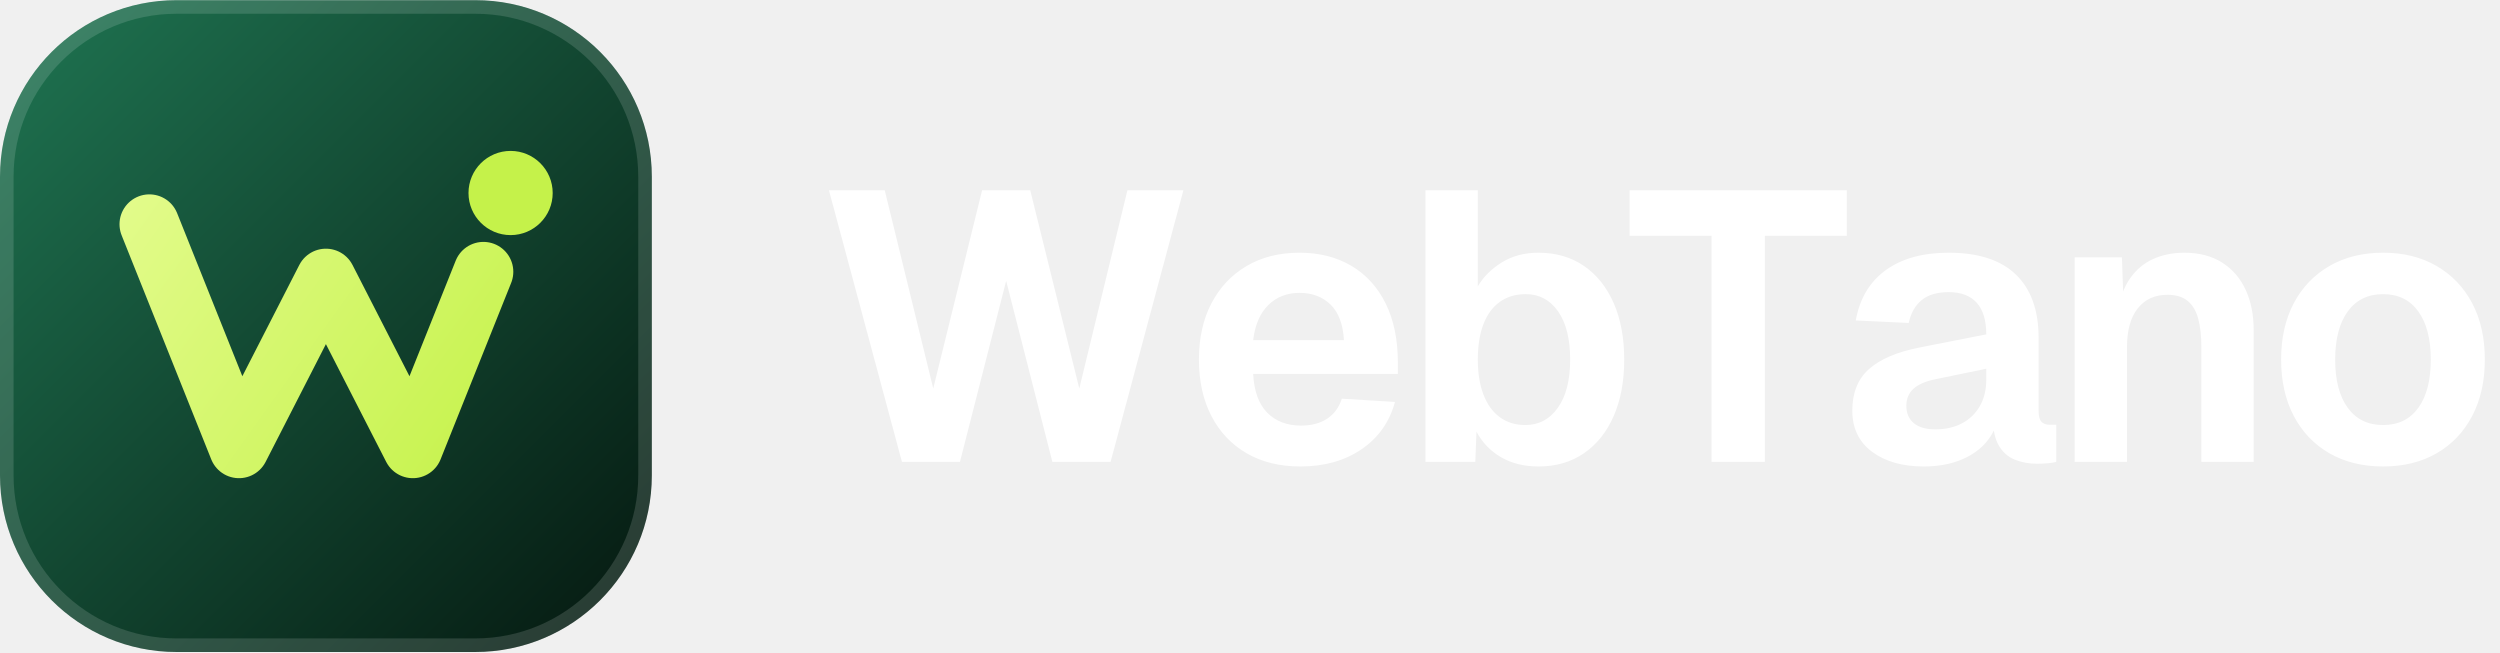
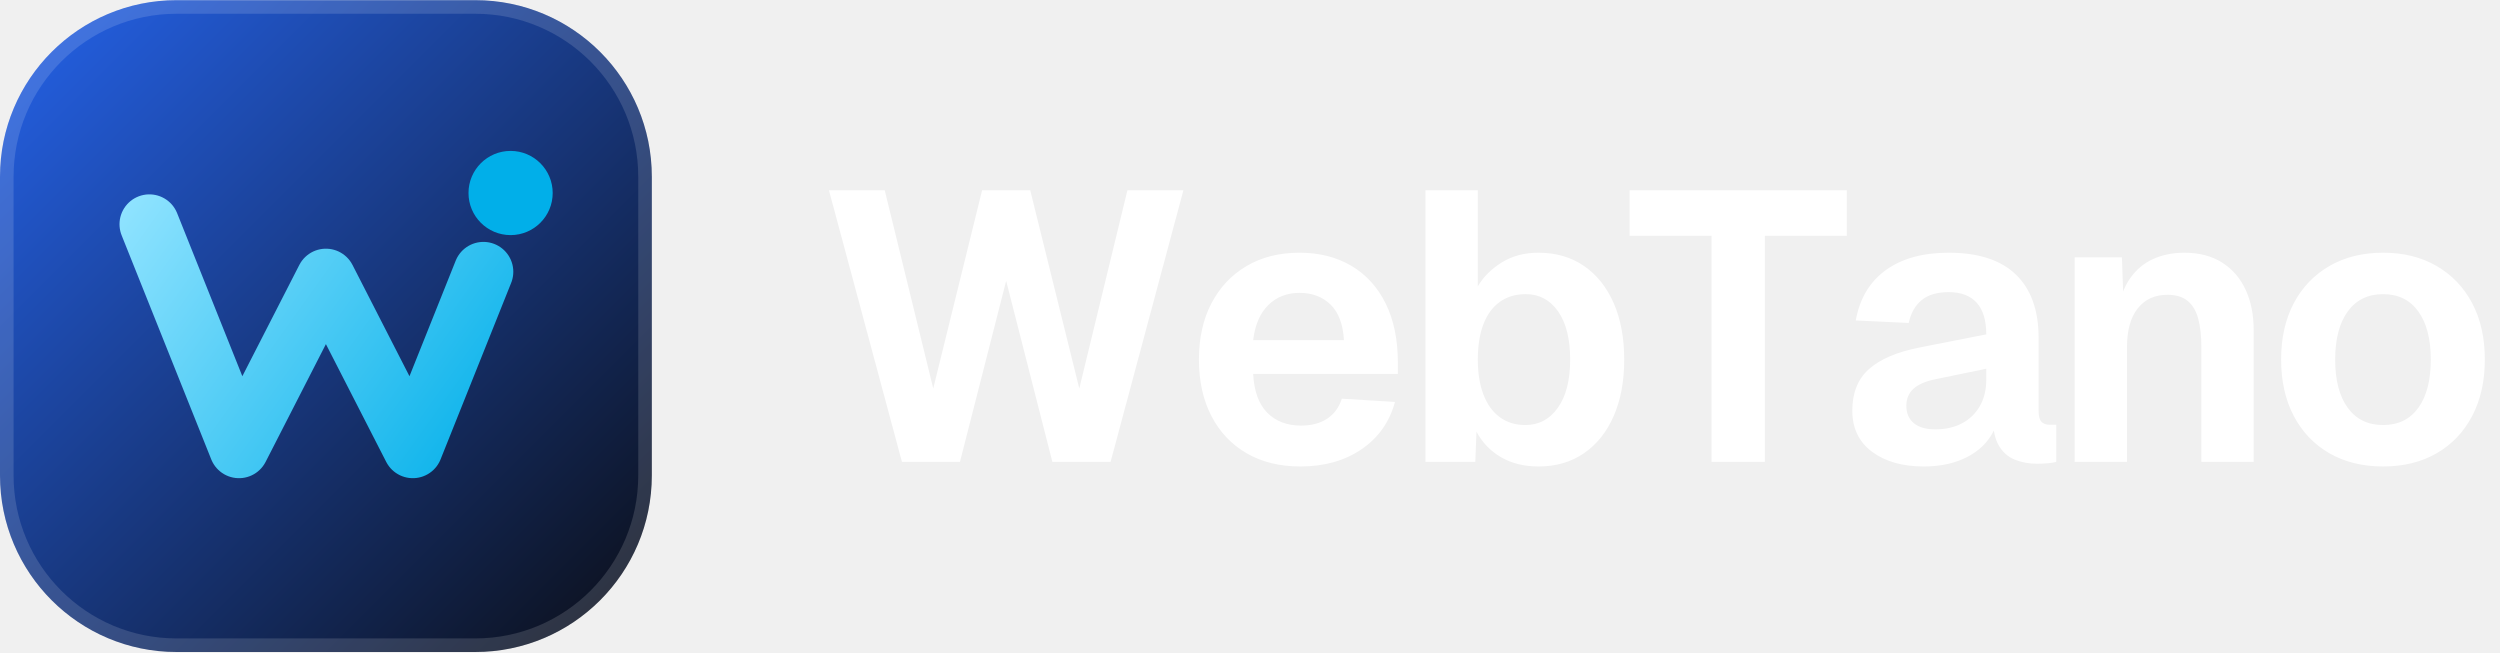
<svg xmlns="http://www.w3.org/2000/svg" viewBox="0 0 184.1 48" width="184" height="48" role="img" aria-label="WebTano">
  <defs>
    <linearGradient id="wt-bg" x1="0" y1="0" x2="48" y2="48" gradientUnits="userSpaceOnUse">
-       <stop offset="0" stop-color="#1f7552" />
-       <stop offset="1" stop-color="#05170f" />
+       <stop offset="0" stop-color="#2563eb" />
+       <stop offset="1" stop-color="#0b0d14" />
    </linearGradient>
    <linearGradient id="wt-w" x1="10" y1="14" x2="38" y2="34" gradientUnits="userSpaceOnUse">
-       <stop offset="0" stop-color="#e2fb8a" />
-       <stop offset="1" stop-color="#c5f24a" />
+       <stop offset="0" stop-color="#8fe3ff" />
+       <stop offset="1" stop-color="#01afe9" />
    </linearGradient>
  </defs>
  <rect width="48" height="48" rx="13" fill="url(#wt-bg)" />
  <rect x="0.5" y="0.5" width="47" height="47" rx="12.5" fill="none" stroke="#fff" stroke-opacity="0.14" />
  <path d="M11 16.5 17.6 33 24 20.5 30.4 33 35.6 20" fill="none" stroke="url(#wt-w)" stroke-width="4.4" stroke-linecap="round" stroke-linejoin="round" />
-   <circle cx="37.6" cy="14.2" r="3.1" fill="#c5f24a" />
+   <circle cx="37.6" cy="14.2" r="3.1" fill="#01afe9" />
  <path transform="translate(60 34) scale(0.02817)" fill="#ffffff" d="M227.88 0.0 37.04 -710.0H182.878L309.679 -191.917L437.399 -710.0H563.238L691.479 -191.917L817.28 -710.0H963.638L773.278 0.0H621.12L500.319 -473.203L379.518 0.0ZM1269.319 12.0Q1188.56 12.0 1129.02 -22.48Q1069.48 -56.96 1036.86 -119.94Q1004.24 -182.92 1004.24 -267.4Q1004.24 -351.88 1036.86 -414.36Q1069.48 -476.84 1128.5 -511.82Q1187.52 -546.8 1267.239 -546.8Q1344.879 -546.8 1402.919 -512.38Q1460.958 -477.96 1492.618 -413.56Q1524.278 -349.16 1524.278 -259.2V-229.88H1145.998Q1149.558 -162.16 1182.858 -128.519Q1216.159 -94.879 1271.239 -94.879Q1312.2 -94.879 1339.46 -112.899Q1366.72 -130.919 1377.8 -165.16L1516.758 -156.72Q1495.278 -78.04 1429.339 -33.02Q1363.399 12.0 1269.319 12.0ZM1145.998 -318.28H1383.32Q1379.72 -380.88 1348.18 -411.361Q1316.64 -441.841 1267.239 -441.841Q1217.759 -441.841 1185.458 -409.861Q1153.158 -377.88 1145.998 -318.28ZM1891.798 12.0Q1835.838 12.0 1794.278 -12.02Q1752.718 -36.04 1729.718 -79.04L1726.718 0.0H1596.48V-710.0H1733.278V-458.88Q1754.718 -495.72 1795.758 -521.26Q1836.798 -546.8 1891.798 -546.8Q1960.358 -546.8 2010.638 -512.32Q2060.918 -477.84 2088.438 -415.12Q2115.958 -352.4 2115.958 -267.4Q2115.958 -182.4 2088.438 -119.68Q2060.918 -56.96 2010.638 -22.48Q1960.358 12.0 1891.798 12.0ZM1857.52 -96.319Q1910.6 -96.319 1942.64 -141.639Q1974.681 -186.959 1974.681 -267.4Q1974.681 -348.36 1943.12 -393.421Q1911.56 -438.481 1858.56 -438.481Q1819.159 -438.481 1790.879 -418.341Q1762.599 -398.201 1747.938 -359.96Q1733.278 -321.72 1733.278 -267.4Q1733.278 -214.6 1747.938 -176.099Q1762.599 -137.599 1790.619 -116.959Q1818.639 -96.319 1857.52 -96.319ZM2344.32 0.0V-590.961H2130.04V-710.0H2697.878V-590.961H2483.598V0.0ZM2898.92 12.0Q2815.48 12.0 2763.86 -26.48Q2712.24 -64.96 2712.24 -133.92Q2712.24 -203.84 2755.84 -242.6Q2799.44 -281.36 2886.92 -298.8L3062.44 -333.32Q3062.44 -388.32 3037.42 -416.041Q3012.4 -443.761 2964.279 -443.761Q2919.359 -443.761 2893.839 -423.101Q2868.318 -402.44 2859.678 -363.16L2721.24 -369.68Q2736.72 -455.72 2799.74 -501.26Q2862.76 -546.8 2964.279 -546.8Q3080.679 -546.8 3139.958 -489.54Q3199.238 -432.28 3199.238 -324.08V-134.359Q3199.238 -112.519 3206.698 -104.779Q3214.158 -97.039 3229.158 -97.039H3245.358V0.0Q3238.958 1.96 3224.679 3.42Q3210.399 4.88 3196.079 4.88Q3163.439 4.88 3136.859 -5.9Q3110.279 -16.68 3095 -43.1Q3079.72 -69.52 3079.72 -116.72L3091.64 -108.0Q3082.72 -72.56 3056.68 -45.3Q3030.64 -18.04 2990.4 -3.02Q2950.16 12.0 2898.92 12.0ZM2928.999 -85.039Q2969.52 -85.039 2999.34 -100.979Q3029.16 -116.919 3045.8 -146.18Q3062.44 -175.44 3062.44 -215.12V-243.521L2930.759 -216.32Q2890.678 -208.24 2872.098 -191.1Q2853.518 -173.96 2853.518 -146.72Q2853.518 -117.399 2873.058 -101.219Q2892.599 -85.039 2928.999 -85.039ZM3293.48 0.0V-534.8H3417.039L3422.438 -382.041L3405.719 -387.681Q3413.799 -445.24 3438.559 -480.06Q3463.319 -514.88 3499.779 -530.84Q3536.239 -546.8 3579.639 -546.8Q3638.239 -546.8 3678.699 -521.24Q3719.159 -495.68 3740.339 -450.18Q3761.519 -404.68 3761.519 -343.88V0.0H3624.721V-299.241Q3624.721 -343.441 3616.581 -374.061Q3608.44 -404.681 3588.96 -420.741Q3569.48 -436.801 3536.2 -436.801Q3486.719 -436.801 3458.499 -401.421Q3430.278 -366.041 3430.278 -299.241V0.0ZM4099.759 12.0Q4019.56 12.0 3959.52 -22.48Q3899.48 -56.96 3866.36 -119.94Q3833.24 -182.92 3833.24 -267.4Q3833.24 -352.4 3866.36 -414.88Q3899.48 -477.36 3959.52 -512.08Q4019.56 -546.8 4099.759 -546.8Q4179.959 -546.8 4239.739 -512.08Q4299.519 -477.36 4332.638 -414.88Q4365.758 -352.4 4365.758 -267.4Q4365.758 -182.92 4332.638 -119.94Q4299.519 -56.96 4239.739 -22.48Q4179.959 12.0 4099.759 12.0ZM4099.759 -96.319Q4159.32 -96.319 4191.9 -141.379Q4224.48 -186.439 4224.48 -267.4Q4224.48 -347.88 4191.9 -393.181Q4159.32 -438.481 4099.759 -438.481Q4040.199 -438.481 4007.358 -393.181Q3974.518 -347.88 3974.518 -267.4Q3974.518 -186.439 4007.358 -141.379Q4040.199 -96.319 4099.759 -96.319Z" />
</svg>
